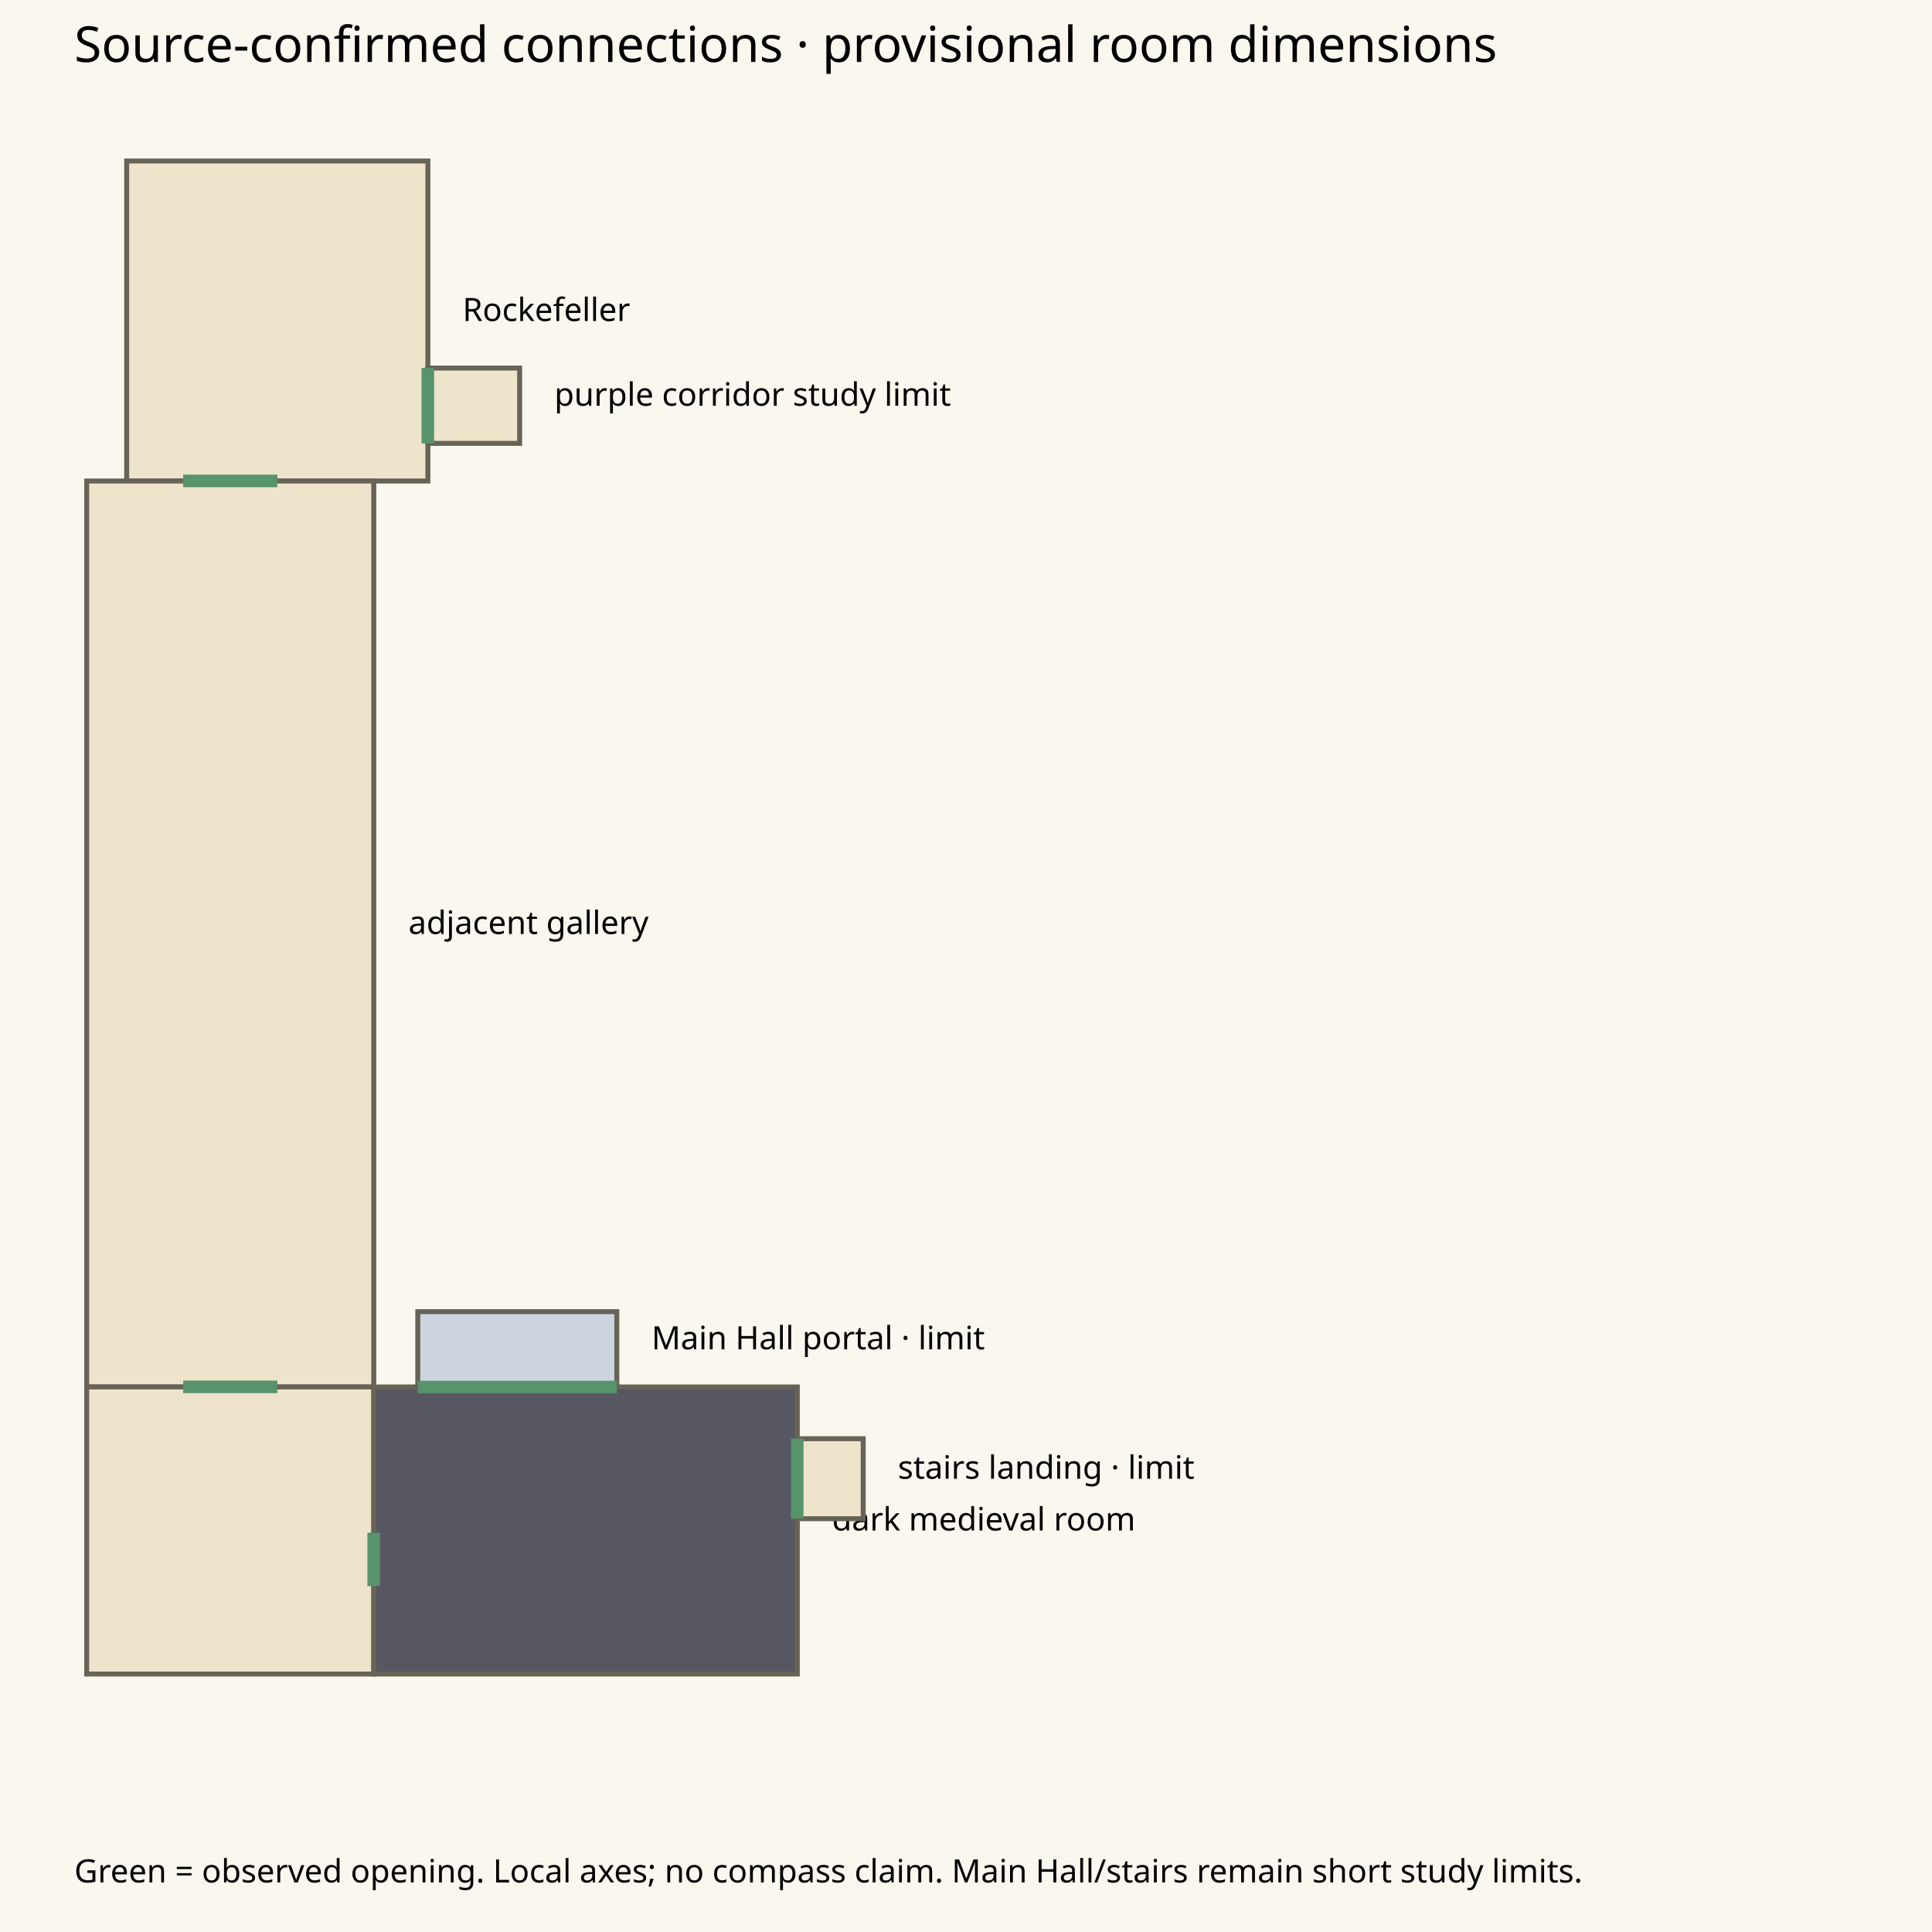
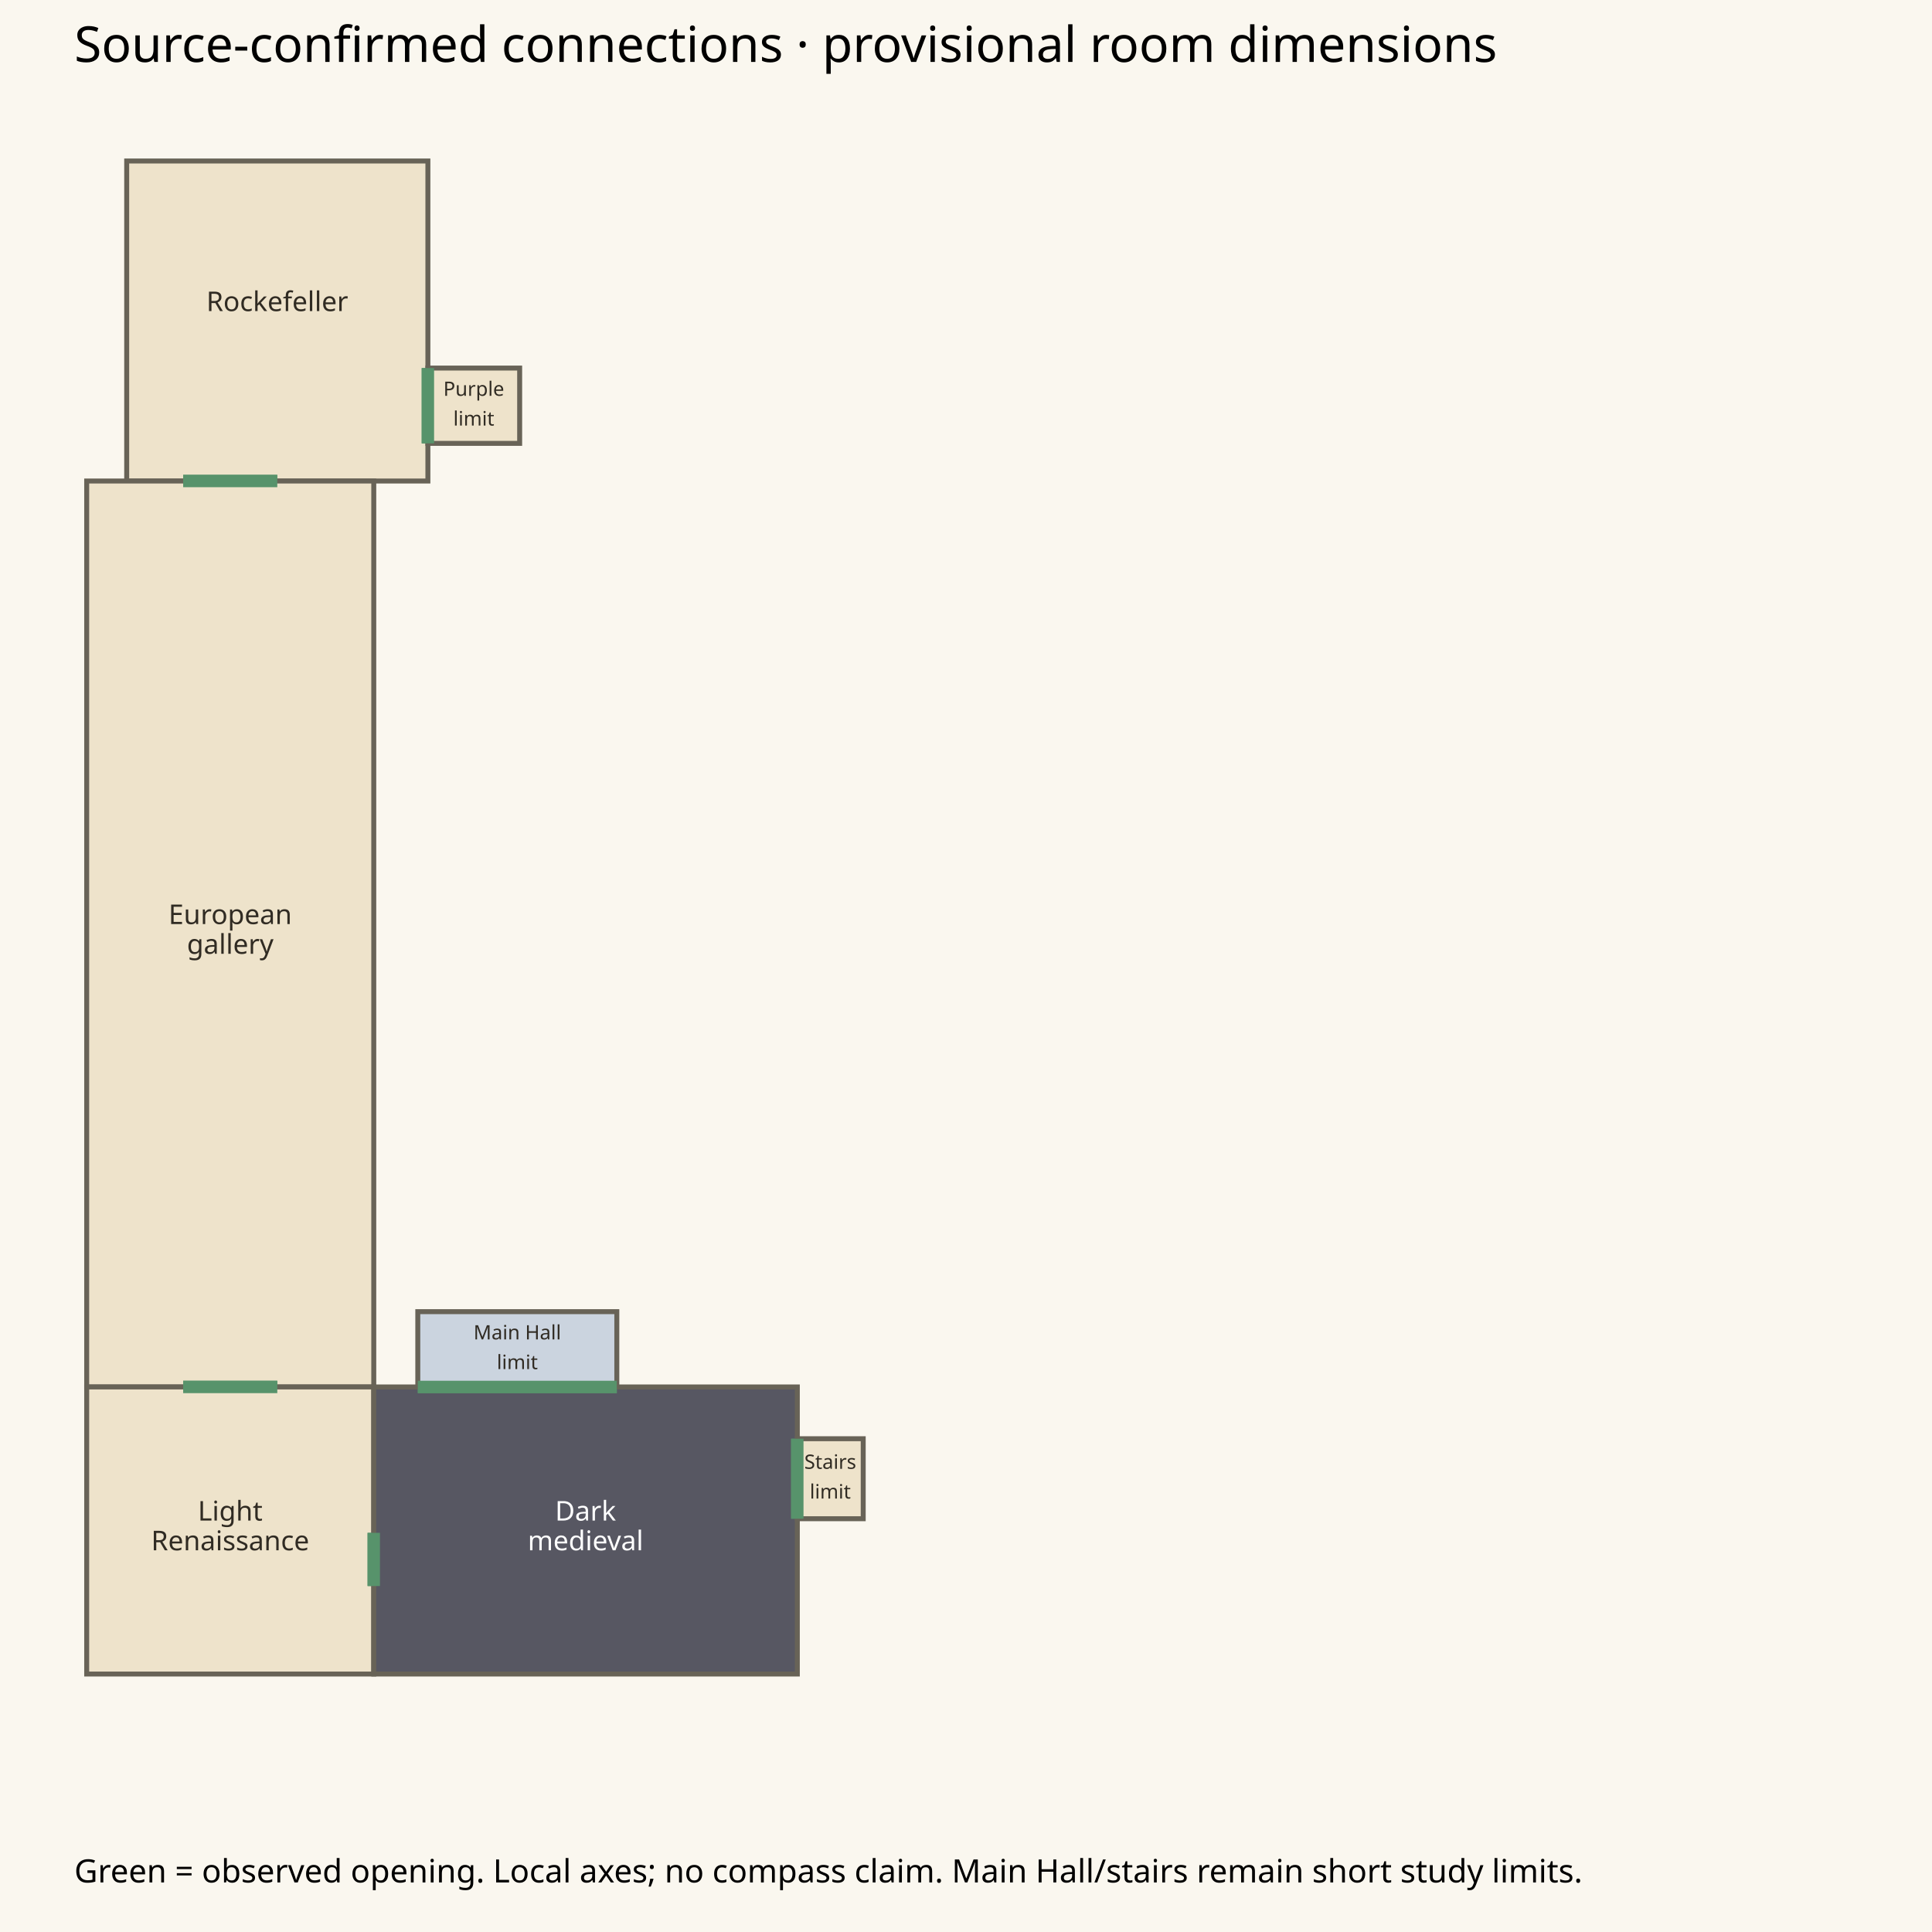
<svg xmlns="http://www.w3.org/2000/svg" viewBox="0 0 780 780">
  <rect width="780" height="780" fill="#faf7ef" />
  <text x="30" y="25" font-family="sans-serif" font-size="20">Source-confirmed connections · provisional room dimensions</text>
  <rect x="51.15" y="65.0" width="121.6" height="129.2" fill="#eee3cb" stroke="#686357" stroke-width="2" />
-   <text x="186.75" y="129.6" font-family="sans-serif" font-size="13">Rockefeller</text>
+   <text x="111.95" y="125.6" text-anchor="middle" fill="#302b23" font-family="sans-serif" font-size="11">Rockefeller</text>
  <line x1="73.95" y1="194.2" x2="111.95" y2="194.2" stroke="#57936b" stroke-width="5" />
  <line x1="172.75" y1="148.6" x2="172.75" y2="179.0" stroke="#57936b" stroke-width="5" />
  <rect x="35.0" y="194.2" width="115.9" height="365.75" fill="#eee3cb" stroke="#686357" stroke-width="2" />
-   <text x="164.9" y="377.075" font-family="sans-serif" font-size="13">adjacent gallery</text>
+   <text x="92.95" y="373.075" text-anchor="middle" fill="#302b23" font-family="sans-serif" font-size="11">European</text>
+   <text x="92.95" y="385.075" text-anchor="middle" fill="#302b23" font-family="sans-serif" font-size="11">gallery</text>
  <line x1="73.95" y1="194.2" x2="111.95" y2="194.2" stroke="#57936b" stroke-width="5" />
  <line x1="73.95" y1="559.95" x2="111.95" y2="559.95" stroke="#57936b" stroke-width="5" />
  <rect x="35.0" y="559.95" width="115.9" height="115.9" fill="#eee3cb" stroke="#686357" stroke-width="2" />
-   <text x="164.9" y="617.9" font-family="sans-serif" font-size="13">light Renaissance room</text>
+   <text x="92.95" y="613.9" text-anchor="middle" fill="#302b23" font-family="sans-serif" font-size="11">Light</text>
+   <text x="92.95" y="625.9" text-anchor="middle" fill="#302b23" font-family="sans-serif" font-size="11">Renaissance</text>
  <line x1="73.95" y1="559.95" x2="111.95" y2="559.95" stroke="#57936b" stroke-width="5" />
  <line x1="150.9" y1="618.85" x2="150.9" y2="640.32" stroke="#57936b" stroke-width="5" />
  <rect x="150.9" y="559.95" width="171.0" height="115.9" fill="#575762" stroke="#686357" stroke-width="2" />
-   <text x="335.9" y="617.9" font-family="sans-serif" font-size="13">dark medieval room</text>
+   <text x="236.4" y="613.9" text-anchor="middle" fill="#fff" font-family="sans-serif" font-size="11">Dark</text>
+   <text x="236.4" y="625.9" text-anchor="middle" fill="#fff" font-family="sans-serif" font-size="11">medieval</text>
  <line x1="150.9" y1="618.85" x2="150.9" y2="640.32" stroke="#57936b" stroke-width="5" />
  <line x1="168.675" y1="559.95" x2="249.025" y2="559.95" stroke="#57936b" stroke-width="5" />
  <line x1="321.9" y1="580.85" x2="321.9" y2="613.15" stroke="#57936b" stroke-width="5" />
  <rect x="168.675" y="529.55" width="80.351" height="30.4" fill="#cbd4df" stroke="#686357" stroke-width="2" />
-   <text x="263.026" y="544.75" font-family="sans-serif" font-size="13">Main Hall portal · limit</text>
+   <text x="208.85" y="540.75" text-anchor="middle" fill="#302b23" font-family="sans-serif" font-size="8">Main Hall</text>
+   <text x="208.85" y="552.75" text-anchor="middle" fill="#302b23" font-family="sans-serif" font-size="8">limit</text>
  <line x1="168.675" y1="559.95" x2="249.025" y2="559.95" stroke="#57936b" stroke-width="5" />
  <rect x="321.9" y="580.85" width="26.6" height="32.3" fill="#eee3cb" stroke="#686357" stroke-width="2" />
-   <text x="362.5" y="597.0" font-family="sans-serif" font-size="13">stairs landing · limit</text>
+   <text x="335.2" y="593.0" text-anchor="middle" fill="#302b23" font-family="sans-serif" font-size="8">Stairs</text>
+   <text x="335.2" y="605.0" text-anchor="middle" fill="#302b23" font-family="sans-serif" font-size="8">limit</text>
  <line x1="321.9" y1="580.85" x2="321.9" y2="613.15" stroke="#57936b" stroke-width="5" />
  <rect x="172.75" y="148.6" width="37.05" height="30.4" fill="#eee3cb" stroke="#686357" stroke-width="2" />
-   <text x="223.8" y="163.8" font-family="sans-serif" font-size="13">purple corridor study limit</text>
+   <text x="191.275" y="159.8" text-anchor="middle" fill="#302b23" font-family="sans-serif" font-size="8">Purple</text>
+   <text x="191.275" y="171.8" text-anchor="middle" fill="#302b23" font-family="sans-serif" font-size="8">limit</text>
  <line x1="172.75" y1="148.6" x2="172.75" y2="179.0" stroke="#57936b" stroke-width="5" />
  <text x="30" y="760" font-family="sans-serif" font-size="13">Green = observed opening. Local axes; no compass claim. Main Hall/stairs remain short study limits.</text>
</svg>
